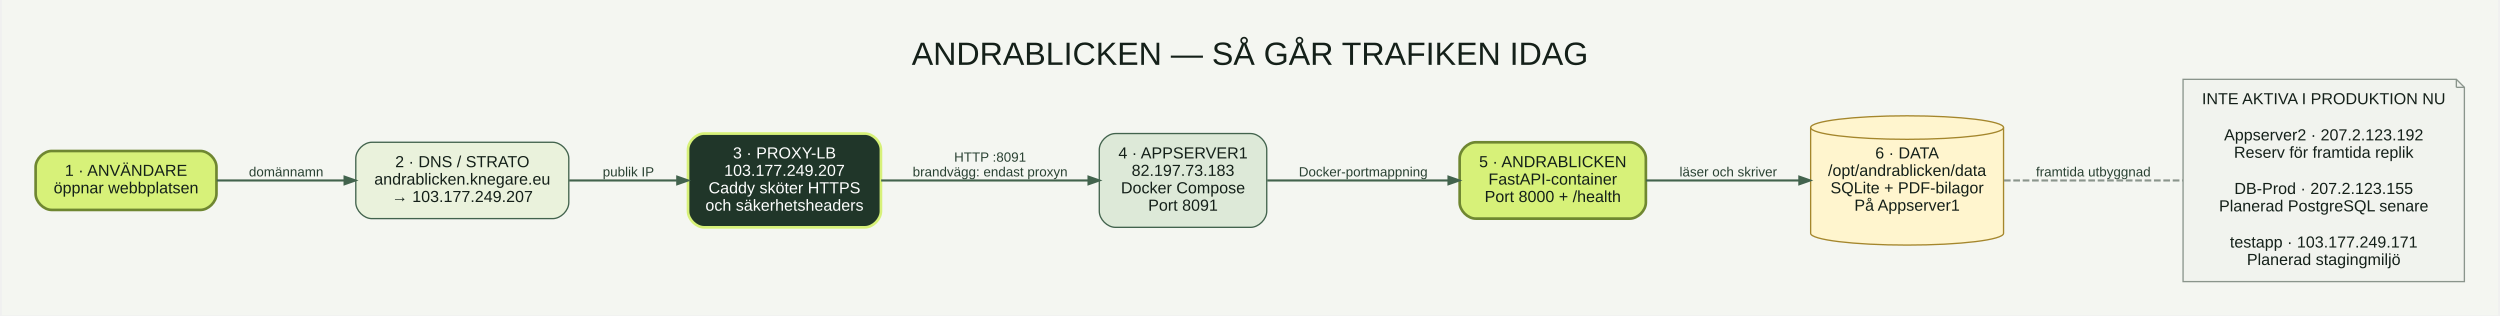
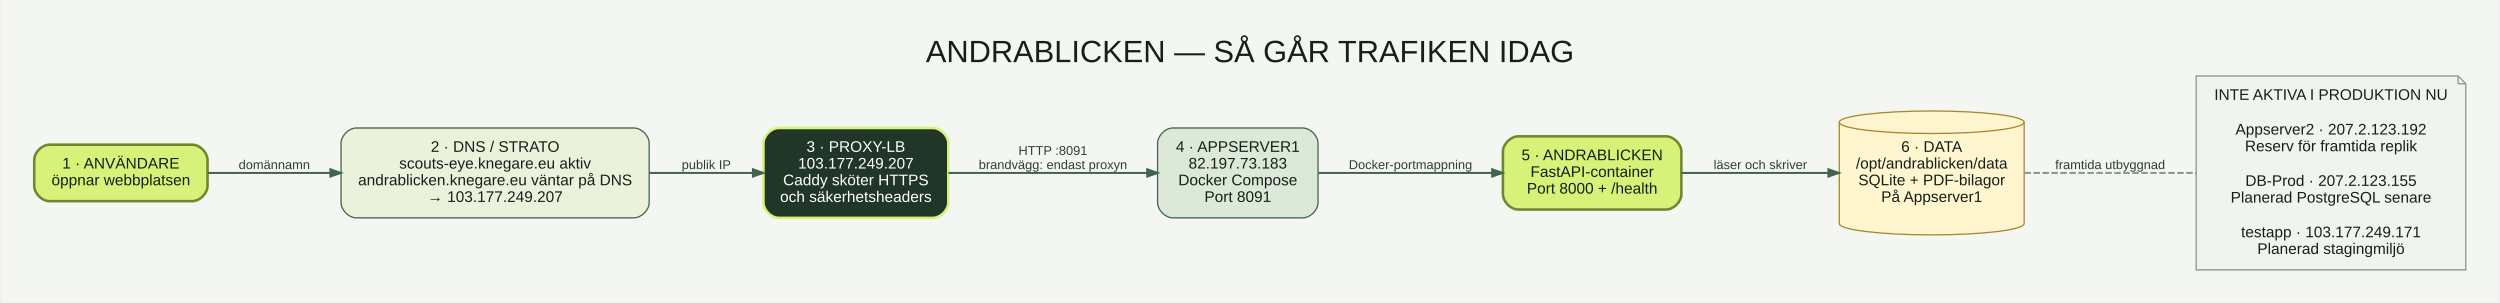
- <svg xmlns="http://www.w3.org/2000/svg" width="1863pt" height="235pt" viewBox="0.00 0.00 1863.40 235.40">
+ <svg xmlns="http://www.w3.org/2000/svg" width="1944pt" height="235pt" viewBox="0.00 0.00 1944.40 235.40">
  <g id="graph0" class="graph" transform="scale(1 1) rotate(0) translate(25.2 210.2)">
-     <polygon fill="#f4f6f1" stroke="transparent" points="-25.2,25.2 -25.2,-210.2 1838.2,-210.2 1838.2,25.2 -25.2,25.2" />
-     <text text-anchor="middle" x="906.5" y="-161.8" font-family="Arial" font-size="24.00" fill="#142019">ANDRABLICKEN — SÅ GÅR TRAFIKEN IDAG</text>
+     <polygon fill="#f4f6f1" stroke="transparent" points="-25.2,25.2 -25.2,-210.2 1919.2,-210.2 1919.2,25.2 -25.2,25.2" />
+     <text text-anchor="middle" x="947" y="-161.8" font-family="Arial" font-size="24.00" fill="#142019">ANDRABLICKEN — SÅ GÅR TRAFIKEN IDAG</text>
    <g id="node1" class="node">
      <path fill="#d7f179" stroke="#6f8731" stroke-width="2" d="M123,-97.5C123,-97.5 12,-97.5 12,-97.5 6,-97.5 0,-91.5 0,-85.5 0,-85.5 0,-65.5 0,-65.5 0,-59.5 6,-53.5 12,-53.5 12,-53.5 123,-53.5 123,-53.5 129,-53.5 135,-59.5 135,-65.5 135,-65.5 135,-85.5 135,-85.5 135,-91.5 129,-97.5 123,-97.5" />
      <text text-anchor="middle" x="67.5" y="-78.9" font-family="Arial" font-size="12.00" fill="#142019">1 · ANVÄNDARE</text>
      <text text-anchor="middle" x="67.5" y="-65.9" font-family="Arial" font-size="12.00" fill="#142019">öppnar webbplatsen</text>
    </g>
    <g id="node2" class="node">
-       <path fill="#eaf2dc" stroke="#42634d" d="M386,-104C386,-104 251,-104 251,-104 245,-104 239,-98 239,-92 239,-92 239,-59 239,-59 239,-53 245,-47 251,-47 251,-47 386,-47 386,-47 392,-47 398,-53 398,-59 398,-59 398,-92 398,-92 398,-98 392,-104 386,-104" />
-       <text text-anchor="middle" x="318.5" y="-85.4" font-family="Arial" font-size="12.00" fill="#142019">2 · DNS / STRATO</text>
-       <text text-anchor="middle" x="318.5" y="-72.4" font-family="Arial" font-size="12.00" fill="#142019">andrablicken.knegare.eu</text>
-       <text text-anchor="middle" x="318.5" y="-59.4" font-family="Arial" font-size="12.00" fill="#142019">→ 103.177.249.207</text>
+       <path fill="#eaf2dc" stroke="#42634d" d="M467,-110.5C467,-110.5 251,-110.5 251,-110.5 245,-110.5 239,-104.5 239,-98.5 239,-98.5 239,-52.5 239,-52.5 239,-46.5 245,-40.5 251,-40.5 251,-40.5 467,-40.5 467,-40.5 473,-40.5 479,-46.5 479,-52.5 479,-52.5 479,-98.5 479,-98.5 479,-104.5 473,-110.5 467,-110.5" />
+       <text text-anchor="middle" x="359" y="-91.9" font-family="Arial" font-size="12.00" fill="#142019">2 · DNS / STRATO</text>
+       <text text-anchor="middle" x="359" y="-78.9" font-family="Arial" font-size="12.00" fill="#142019">scouts-eye.knegare.eu aktiv</text>
+       <text text-anchor="middle" x="359" y="-65.9" font-family="Arial" font-size="12.00" fill="#142019">andrablicken.knegare.eu väntar på DNS</text>
+       <text text-anchor="middle" x="359" y="-52.9" font-family="Arial" font-size="12.00" fill="#142019">→ 103.177.249.207</text>
    </g>
    <g id="edge1" class="edge">
-       <path fill="none" stroke="#42634d" stroke-width="1.6" d="M135.23,-75.5C164.45,-75.5 199.13,-75.5 230.36,-75.5" />
-       <polygon fill="#42634d" stroke="#42634d" stroke-width="1.6" points="230.64,-78.3 238.64,-75.5 230.64,-72.7 230.64,-78.3" />
+       <path fill="none" stroke="#42634d" stroke-width="1.6" d="M135.28,-75.5C163.61,-75.5 197.61,-75.5 230.42,-75.5" />
+       <polygon fill="#42634d" stroke="#42634d" stroke-width="1.6" points="230.73,-78.3 238.73,-75.5 230.73,-72.7 230.73,-78.3" />
      <text text-anchor="middle" x="187" y="-78.5" font-family="Arial" font-size="10.00" fill="#294132">domännamn</text>
    </g>
    <g id="node3" class="node">
-       <path fill="#203629" stroke="#d7f179" stroke-width="2" d="M619,-110.5C619,-110.5 499,-110.5 499,-110.5 493,-110.5 487,-104.5 487,-98.5 487,-98.5 487,-52.5 487,-52.5 487,-46.5 493,-40.5 499,-40.5 499,-40.5 619,-40.5 619,-40.5 625,-40.5 631,-46.5 631,-52.5 631,-52.5 631,-98.5 631,-98.5 631,-104.5 625,-110.5 619,-110.5" />
-       <text text-anchor="middle" x="559" y="-91.9" font-family="Arial" font-size="12.00" fill="#ffffff">3 · PROXY-LB</text>
-       <text text-anchor="middle" x="559" y="-78.9" font-family="Arial" font-size="12.00" fill="#ffffff">103.177.249.207</text>
-       <text text-anchor="middle" x="559" y="-65.9" font-family="Arial" font-size="12.00" fill="#ffffff">Caddy sköter HTTPS</text>
-       <text text-anchor="middle" x="559" y="-52.9" font-family="Arial" font-size="12.00" fill="#ffffff">och säkerhetsheaders</text>
+       <path fill="#203629" stroke="#d7f179" stroke-width="2" d="M700,-110.5C700,-110.5 580,-110.5 580,-110.5 574,-110.5 568,-104.5 568,-98.5 568,-98.5 568,-52.5 568,-52.5 568,-46.5 574,-40.5 580,-40.5 580,-40.5 700,-40.5 700,-40.5 706,-40.5 712,-46.5 712,-52.5 712,-52.5 712,-98.5 712,-98.5 712,-104.5 706,-110.5 700,-110.5" />
+       <text text-anchor="middle" x="640" y="-91.9" font-family="Arial" font-size="12.00" fill="#ffffff">3 · PROXY-LB</text>
+       <text text-anchor="middle" x="640" y="-78.9" font-family="Arial" font-size="12.00" fill="#ffffff">103.177.249.207</text>
+       <text text-anchor="middle" x="640" y="-65.9" font-family="Arial" font-size="12.00" fill="#ffffff">Caddy sköter HTTPS</text>
+       <text text-anchor="middle" x="640" y="-52.9" font-family="Arial" font-size="12.00" fill="#ffffff">och säkerhetsheaders</text>
    </g>
    <g id="edge2" class="edge">
-       <path fill="none" stroke="#42634d" stroke-width="1.6" d="M398.25,-75.5C424.09,-75.5 452.8,-75.5 478.67,-75.5" />
-       <polygon fill="#42634d" stroke="#42634d" stroke-width="1.6" points="478.97,-78.3 486.97,-75.5 478.97,-72.7 478.97,-78.3" />
-       <text text-anchor="middle" x="442.5" y="-78.5" font-family="Arial" font-size="10.00" fill="#294132">publik IP</text>
+       <path fill="none" stroke="#42634d" stroke-width="1.6" d="M479.13,-75.5C506.39,-75.5 534.72,-75.5 559.82,-75.5" />
+       <polygon fill="#42634d" stroke="#42634d" stroke-width="1.6" points="559.85,-78.3 567.85,-75.5 559.85,-72.7 559.85,-78.3" />
+       <text text-anchor="middle" x="523.5" y="-78.5" font-family="Arial" font-size="10.00" fill="#294132">publik IP</text>
    </g>
    <g id="node4" class="node">
-       <path fill="#dde9d8" stroke="#42634d" d="M907,-110.5C907,-110.5 806,-110.5 806,-110.5 800,-110.5 794,-104.5 794,-98.5 794,-98.5 794,-52.5 794,-52.5 794,-46.5 800,-40.5 806,-40.5 806,-40.5 907,-40.5 907,-40.5 913,-40.5 919,-46.5 919,-52.5 919,-52.5 919,-98.5 919,-98.5 919,-104.5 913,-110.5 907,-110.5" />
-       <text text-anchor="middle" x="856.5" y="-91.9" font-family="Arial" font-size="12.00" fill="#142019">4 · APPSERVER1</text>
-       <text text-anchor="middle" x="856.5" y="-78.9" font-family="Arial" font-size="12.00" fill="#142019">82.197.73.183</text>
-       <text text-anchor="middle" x="856.5" y="-65.9" font-family="Arial" font-size="12.00" fill="#142019">Docker Compose</text>
-       <text text-anchor="middle" x="856.5" y="-52.9" font-family="Arial" font-size="12.00" fill="#142019">Port 8091</text>
+       <path fill="#dde9d8" stroke="#42634d" d="M988,-110.5C988,-110.5 887,-110.5 887,-110.5 881,-110.5 875,-104.5 875,-98.5 875,-98.5 875,-52.5 875,-52.5 875,-46.5 881,-40.5 887,-40.5 887,-40.5 988,-40.5 988,-40.5 994,-40.5 1000,-46.5 1000,-52.5 1000,-52.5 1000,-98.5 1000,-98.5 1000,-104.5 994,-110.5 988,-110.5" />
+       <text text-anchor="middle" x="937.5" y="-91.9" font-family="Arial" font-size="12.00" fill="#142019">4 · APPSERVER1</text>
+       <text text-anchor="middle" x="937.5" y="-78.9" font-family="Arial" font-size="12.00" fill="#142019">82.197.73.183</text>
+       <text text-anchor="middle" x="937.5" y="-65.9" font-family="Arial" font-size="12.00" fill="#142019">Docker Compose</text>
+       <text text-anchor="middle" x="937.5" y="-52.9" font-family="Arial" font-size="12.00" fill="#142019">Port 8091</text>
    </g>
    <g id="edge3" class="edge">
-       <path fill="none" stroke="#42634d" stroke-width="1.6" d="M631.16,-75.5C678.04,-75.5 739.14,-75.5 785.74,-75.5" />
-       <polygon fill="#42634d" stroke="#42634d" stroke-width="1.6" points="785.97,-78.3 793.97,-75.5 785.97,-72.7 785.97,-78.3" />
-       <text text-anchor="middle" x="712.5" y="-89.5" font-family="Arial" font-size="10.00" fill="#294132">HTTP :8091</text>
-       <text text-anchor="middle" x="712.5" y="-78.5" font-family="Arial" font-size="10.00" fill="#294132">brandvägg: endast proxyn</text>
+       <path fill="none" stroke="#42634d" stroke-width="1.6" d="M712.16,-75.5C759.04,-75.5 820.14,-75.5 866.74,-75.5" />
+       <polygon fill="#42634d" stroke="#42634d" stroke-width="1.6" points="866.97,-78.3 874.97,-75.5 866.97,-72.7 866.97,-78.3" />
+       <text text-anchor="middle" x="793.5" y="-89.5" font-family="Arial" font-size="10.00" fill="#294132">HTTP :8091</text>
+       <text text-anchor="middle" x="793.5" y="-78.5" font-family="Arial" font-size="10.00" fill="#294132">brandvägg: endast proxyn</text>
    </g>
    <g id="node5" class="node">
-       <path fill="#d7f179" stroke="#6f8731" stroke-width="2" d="M1190,-104C1190,-104 1075,-104 1075,-104 1069,-104 1063,-98 1063,-92 1063,-92 1063,-59 1063,-59 1063,-53 1069,-47 1075,-47 1075,-47 1190,-47 1190,-47 1196,-47 1202,-53 1202,-59 1202,-59 1202,-92 1202,-92 1202,-98 1196,-104 1190,-104" />
-       <text text-anchor="middle" x="1132.5" y="-85.4" font-family="Arial" font-size="12.00" fill="#142019">5 · ANDRABLICKEN</text>
-       <text text-anchor="middle" x="1132.5" y="-72.4" font-family="Arial" font-size="12.00" fill="#142019">FastAPI-container</text>
-       <text text-anchor="middle" x="1132.5" y="-59.4" font-family="Arial" font-size="12.00" fill="#142019">Port 8000 + /health</text>
+       <path fill="#d7f179" stroke="#6f8731" stroke-width="2" d="M1271,-104C1271,-104 1156,-104 1156,-104 1150,-104 1144,-98 1144,-92 1144,-92 1144,-59 1144,-59 1144,-53 1150,-47 1156,-47 1156,-47 1271,-47 1271,-47 1277,-47 1283,-53 1283,-59 1283,-59 1283,-92 1283,-92 1283,-98 1277,-104 1271,-104" />
+       <text text-anchor="middle" x="1213.5" y="-85.4" font-family="Arial" font-size="12.00" fill="#142019">5 · ANDRABLICKEN</text>
+       <text text-anchor="middle" x="1213.5" y="-72.4" font-family="Arial" font-size="12.00" fill="#142019">FastAPI-container</text>
+       <text text-anchor="middle" x="1213.5" y="-59.4" font-family="Arial" font-size="12.00" fill="#142019">Port 8000 + /health</text>
    </g>
    <g id="edge4" class="edge">
-       <path fill="none" stroke="#42634d" stroke-width="1.6" d="M919.33,-75.5C959.37,-75.5 1011.81,-75.5 1054.54,-75.5" />
-       <polygon fill="#42634d" stroke="#42634d" stroke-width="1.6" points="1054.67,-78.3 1062.67,-75.5 1054.67,-72.7 1054.67,-78.3" />
-       <text text-anchor="middle" x="991" y="-78.5" font-family="Arial" font-size="10.00" fill="#294132">Docker-portmappning</text>
+       <path fill="none" stroke="#42634d" stroke-width="1.6" d="M1000.33,-75.5C1040.37,-75.5 1092.81,-75.5 1135.54,-75.5" />
+       <polygon fill="#42634d" stroke="#42634d" stroke-width="1.6" points="1135.67,-78.3 1143.67,-75.5 1135.67,-72.7 1135.67,-78.3" />
+       <text text-anchor="middle" x="1072" y="-78.5" font-family="Arial" font-size="10.00" fill="#294132">Docker-portmappning</text>
    </g>
    <g id="node6" class="node">
-       <path fill="#fff5ce" stroke="#a4862c" d="M1469,-114.98C1469,-119.82 1436.73,-123.75 1397,-123.75 1357.27,-123.75 1325,-119.82 1325,-114.98 1325,-114.98 1325,-36.02 1325,-36.02 1325,-31.18 1357.27,-27.25 1397,-27.25 1436.73,-27.25 1469,-31.18 1469,-36.02 1469,-36.02 1469,-114.98 1469,-114.98" />
-       <path fill="none" stroke="#a4862c" d="M1469,-114.98C1469,-110.14 1436.73,-106.2 1397,-106.2 1357.27,-106.2 1325,-110.14 1325,-114.98" />
-       <text text-anchor="middle" x="1397" y="-91.9" font-family="Arial" font-size="12.00" fill="#142019">6 · DATA</text>
-       <text text-anchor="middle" x="1397" y="-78.9" font-family="Arial" font-size="12.00" fill="#142019">/opt/andrablicken/data</text>
-       <text text-anchor="middle" x="1397" y="-65.9" font-family="Arial" font-size="12.00" fill="#142019">SQLite + PDF-bilagor</text>
-       <text text-anchor="middle" x="1397" y="-52.9" font-family="Arial" font-size="12.00" fill="#142019">På Appserver1</text>
+       <path fill="#fff5ce" stroke="#a4862c" d="M1550,-114.98C1550,-119.82 1517.73,-123.75 1478,-123.75 1438.27,-123.75 1406,-119.82 1406,-114.98 1406,-114.98 1406,-36.02 1406,-36.02 1406,-31.18 1438.27,-27.25 1478,-27.25 1517.73,-27.25 1550,-31.18 1550,-36.02 1550,-36.02 1550,-114.98 1550,-114.98" />
+       <path fill="none" stroke="#a4862c" d="M1550,-114.98C1550,-110.14 1517.73,-106.2 1478,-106.2 1438.27,-106.2 1406,-110.14 1406,-114.98" />
+       <text text-anchor="middle" x="1478" y="-91.9" font-family="Arial" font-size="12.00" fill="#142019">6 · DATA</text>
+       <text text-anchor="middle" x="1478" y="-78.9" font-family="Arial" font-size="12.00" fill="#142019">/opt/andrablicken/data</text>
+       <text text-anchor="middle" x="1478" y="-65.9" font-family="Arial" font-size="12.00" fill="#142019">SQLite + PDF-bilagor</text>
+       <text text-anchor="middle" x="1478" y="-52.9" font-family="Arial" font-size="12.00" fill="#142019">På Appserver1</text>
    </g>
    <g id="edge5" class="edge">
-       <path fill="none" stroke="#42634d" stroke-width="1.6" d="M1202.13,-75.5C1237.15,-75.5 1279.95,-75.5 1316.41,-75.5" />
-       <polygon fill="#42634d" stroke="#42634d" stroke-width="1.6" points="1316.57,-78.3 1324.57,-75.5 1316.57,-72.7 1316.57,-78.3" />
-       <text text-anchor="middle" x="1263.5" y="-78.5" font-family="Arial" font-size="10.00" fill="#294132">läser och skriver</text>
+       <path fill="none" stroke="#42634d" stroke-width="1.6" d="M1283.13,-75.5C1318.15,-75.5 1360.95,-75.5 1397.41,-75.5" />
+       <polygon fill="#42634d" stroke="#42634d" stroke-width="1.6" points="1397.57,-78.3 1405.57,-75.5 1397.57,-72.7 1397.57,-78.3" />
+       <text text-anchor="middle" x="1344.5" y="-78.5" font-family="Arial" font-size="10.00" fill="#294132">läser och skriver</text>
    </g>
    <g id="node7" class="node">
-       <polygon fill="#f1f3ee" stroke="#8a958c" points="1807,-151 1603,-151 1603,0 1813,0 1813,-145 1807,-151" />
-       <polyline fill="none" stroke="#8a958c" points="1807,-151 1807,-145 " />
-       <polyline fill="none" stroke="#8a958c" points="1813,-145 1807,-145 " />
-       <text text-anchor="middle" x="1708" y="-132.4" font-family="Arial" font-size="12.00" fill="#142019">INTE AKTIVA I PRODUKTION NU</text>
-       <text text-anchor="middle" x="1708" y="-105.4" font-family="Arial" font-size="12.00" fill="#142019">Appserver2 · 207.2.123.192</text>
-       <text text-anchor="middle" x="1708" y="-92.4" font-family="Arial" font-size="12.00" fill="#142019">Reserv för framtida replik</text>
-       <text text-anchor="middle" x="1708" y="-65.4" font-family="Arial" font-size="12.00" fill="#142019">DB-Prod · 207.2.123.155</text>
-       <text text-anchor="middle" x="1708" y="-52.4" font-family="Arial" font-size="12.00" fill="#142019">Planerad PostgreSQL senare</text>
-       <text text-anchor="middle" x="1708" y="-25.4" font-family="Arial" font-size="12.00" fill="#142019">testapp · 103.177.249.171</text>
-       <text text-anchor="middle" x="1708" y="-12.4" font-family="Arial" font-size="12.00" fill="#142019">Planerad stagingmiljö</text>
+       <polygon fill="#f1f3ee" stroke="#8a958c" points="1888,-151 1684,-151 1684,0 1894,0 1894,-145 1888,-151" />
+       <polyline fill="none" stroke="#8a958c" points="1888,-151 1888,-145 " />
+       <polyline fill="none" stroke="#8a958c" points="1894,-145 1888,-145 " />
+       <text text-anchor="middle" x="1789" y="-132.4" font-family="Arial" font-size="12.00" fill="#142019">INTE AKTIVA I PRODUKTION NU</text>
+       <text text-anchor="middle" x="1789" y="-105.4" font-family="Arial" font-size="12.00" fill="#142019">Appserver2 · 207.2.123.192</text>
+       <text text-anchor="middle" x="1789" y="-92.4" font-family="Arial" font-size="12.00" fill="#142019">Reserv för framtida replik</text>
+       <text text-anchor="middle" x="1789" y="-65.4" font-family="Arial" font-size="12.00" fill="#142019">DB-Prod · 207.2.123.155</text>
+       <text text-anchor="middle" x="1789" y="-52.4" font-family="Arial" font-size="12.00" fill="#142019">Planerad PostgreSQL senare</text>
+       <text text-anchor="middle" x="1789" y="-25.4" font-family="Arial" font-size="12.00" fill="#142019">testapp · 103.177.249.171</text>
+       <text text-anchor="middle" x="1789" y="-12.4" font-family="Arial" font-size="12.00" fill="#142019">Planerad stagingmiljö</text>
    </g>
    <g id="edge6" class="edge">
-       <path fill="none" stroke="#8a958c" stroke-width="1.6" stroke-dasharray="5,2" d="M1469.28,-75.5C1508.94,-75.5 1559.02,-75.5 1602.98,-75.5" />
-       <text text-anchor="middle" x="1536" y="-78.5" font-family="Arial" font-size="10.00" fill="#294132">framtida utbyggnad</text>
+       <path fill="none" stroke="#8a958c" stroke-width="1.6" stroke-dasharray="5,2" d="M1550.28,-75.5C1589.94,-75.5 1640.02,-75.5 1683.98,-75.5" />
+       <text text-anchor="middle" x="1617" y="-78.5" font-family="Arial" font-size="10.00" fill="#294132">framtida utbyggnad</text>
    </g>
  </g>
</svg>
